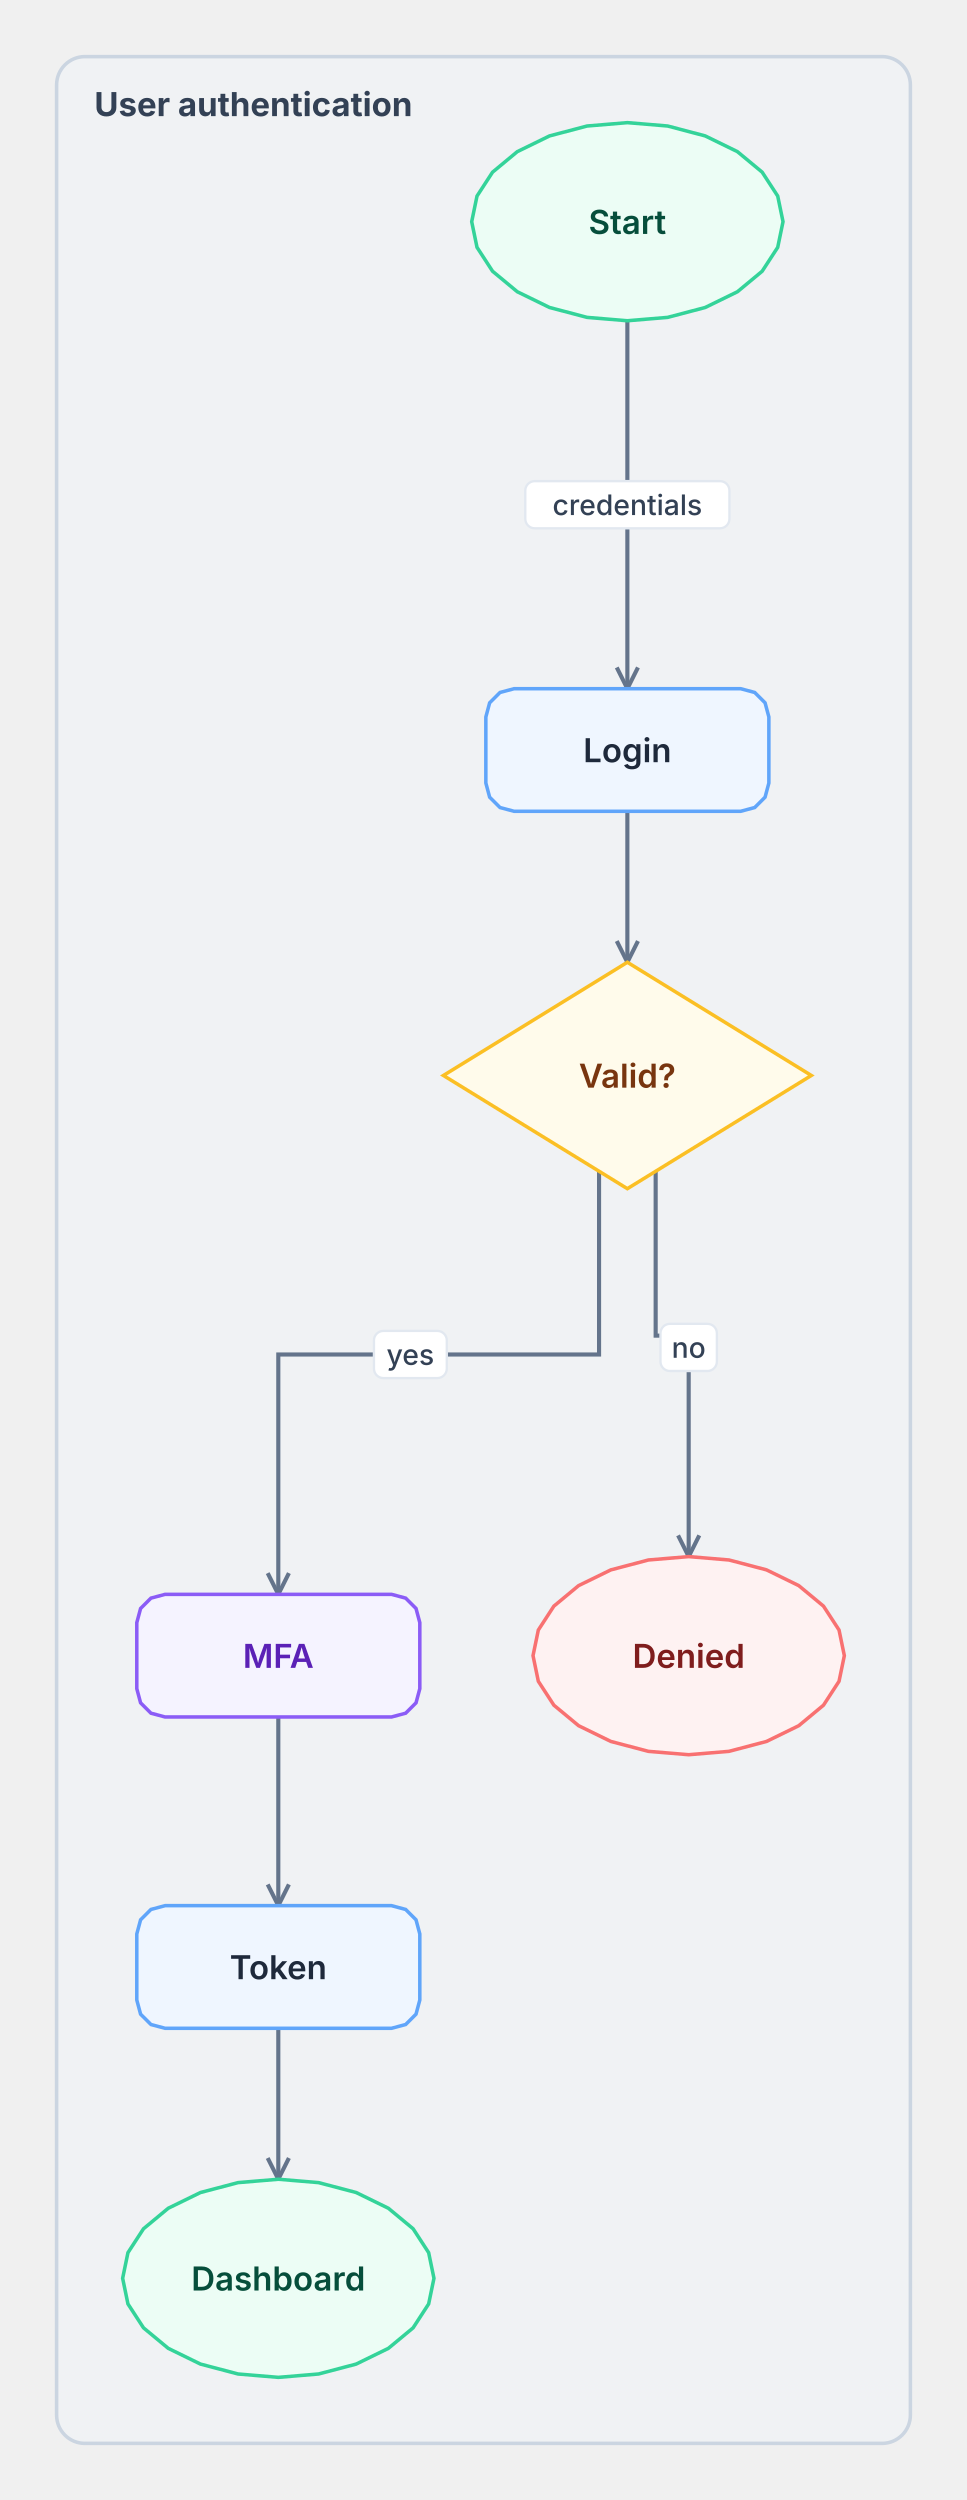
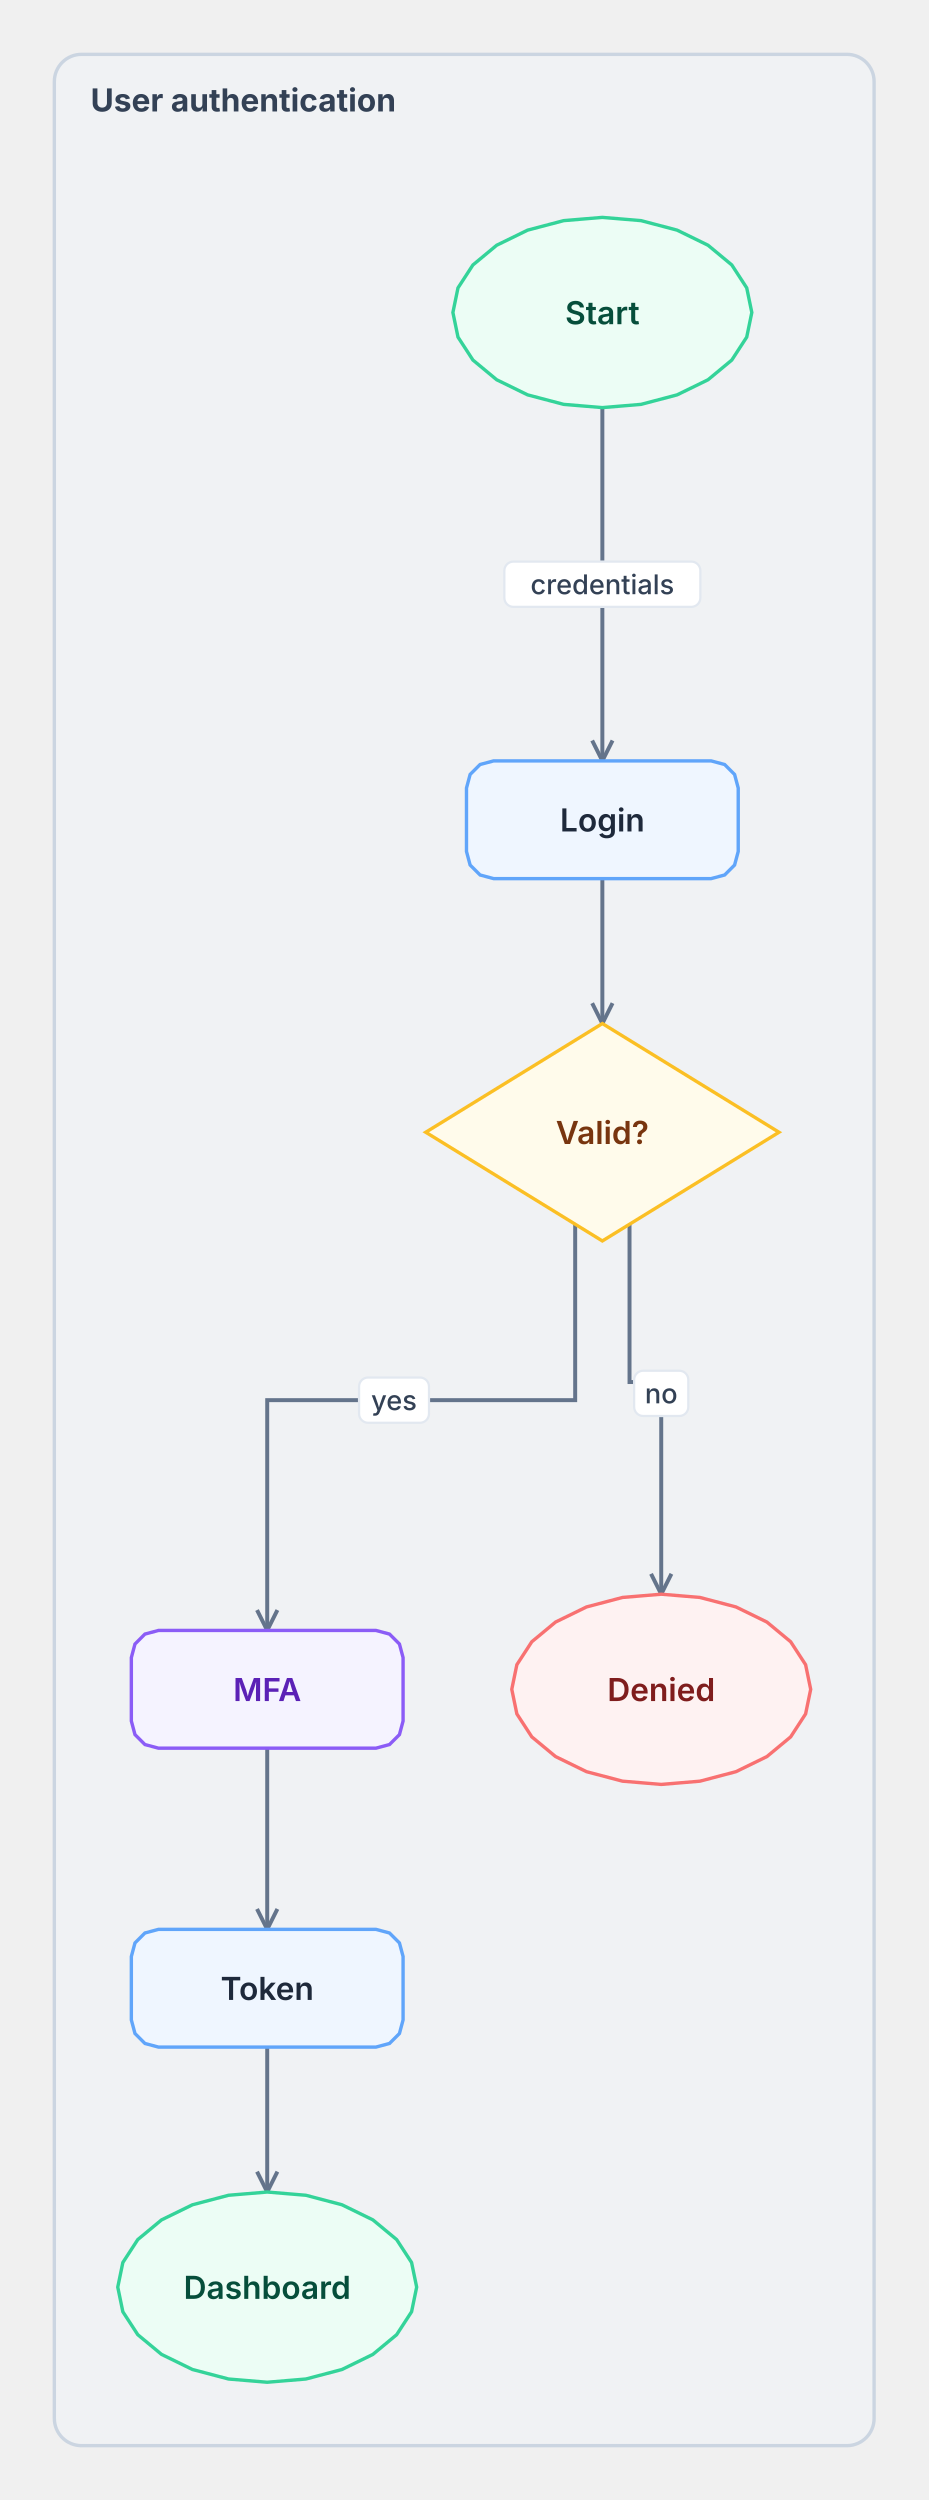
- <svg xmlns="http://www.w3.org/2000/svg" viewBox="-24 -24 410 1060" width="410" height="1060" data-openflowkit-document="template-auth-flow" data-page="page-1" data-theme="light" data-pixel-ratio="1">
+ <svg xmlns="http://www.w3.org/2000/svg" viewBox="-24 -24 410 1104" width="410" height="1104" data-openflowkit-document="template-auth-flow" data-page="page-1" data-theme="light" data-pixel-ratio="1">
  <g data-node-id="dsl-2blysz" transform="matrix(1 0 0 1 0 0)">
-     <rect x="0" y="0" width="362" height="1012" rx="12" fill="rgba(241,245,249,0.52)" stroke="#cbd5e1" stroke-width="1.5" />
+     <rect x="0" y="0" width="362" height="1056" rx="12" fill="rgba(241,245,249,0.52)" stroke="#cbd5e1" stroke-width="1.5" />
    <g>
      <text x="16" y="20" text-anchor="start" dominant-baseline="middle" fill="#334155" font-family="Inter, ui-sans-serif, system-ui, sans-serif" font-size="14" font-weight="700">User authentication</text>
    </g>
  </g>
  <g data-connector-id="edge:start-&gt;login:1">
-     <path d="M242 112 L242 268" fill="none" stroke="#64748b" stroke-width="1.75" opacity="1" />
-     <rect x="198.72" y="180" width="86.56" height="20" rx="4" fill="#ffffff" stroke="#e2e8f0" stroke-width="1" />
-     <text x="242" y="190" text-anchor="middle" dominant-baseline="middle" fill="#334155" font-family="Inter, ui-sans-serif, system-ui, sans-serif" font-size="12" font-weight="500">credentials</text>
-     <path d="M237.5 259 L242 268 L246.5 259" fill="none" stroke="#64748b" stroke-width="1.75" opacity="1" stroke-linejoin="round" />
+     <path d="M242 156 L242 312" fill="none" stroke="#64748b" stroke-width="1.75" opacity="1" />
+     <rect x="198.72" y="224" width="86.56" height="20" rx="4" fill="#ffffff" stroke="#e2e8f0" stroke-width="1" />
+     <text x="242" y="234" text-anchor="middle" dominant-baseline="middle" fill="#334155" font-family="Inter, ui-sans-serif, system-ui, sans-serif" font-size="12" font-weight="500">credentials</text>
+     <path d="M237.5 303 L242 312 L246.5 303" fill="none" stroke="#64748b" stroke-width="1.75" opacity="1" stroke-linejoin="round" />
  </g>
  <g data-connector-id="edge:login-&gt;valid:1">
-     <path d="M242 320 L242 384" fill="none" stroke="#64748b" stroke-width="1.75" opacity="1" />
-     <path d="M237.5 375 L242 384 L246.5 375" fill="none" stroke="#64748b" stroke-width="1.75" opacity="1" stroke-linejoin="round" />
+     <path d="M242 364 L242 428" fill="none" stroke="#64748b" stroke-width="1.75" opacity="1" />
+     <path d="M237.5 419 L242 428 L246.5 419" fill="none" stroke="#64748b" stroke-width="1.75" opacity="1" stroke-linejoin="round" />
  </g>
  <g data-connector-id="edge:valid-&gt;mfa:1">
-     <path d="M230 472.615 L230 550.308 L94 550.308 L94 652" fill="none" stroke="#64748b" stroke-width="1.75" opacity="1" />
-     <rect x="134.56" y="540.308" width="30.88" height="20" rx="4" fill="#ffffff" stroke="#e2e8f0" stroke-width="1" />
-     <text x="150" y="550.308" text-anchor="middle" dominant-baseline="middle" fill="#334155" font-family="Inter, ui-sans-serif, system-ui, sans-serif" font-size="12" font-weight="500">yes</text>
-     <path d="M89.5 643 L94 652 L98.5 643" fill="none" stroke="#64748b" stroke-width="1.75" opacity="1" stroke-linejoin="round" />
+     <path d="M230 516.615 L230 594.308 L94 594.308 L94 696" fill="none" stroke="#64748b" stroke-width="1.75" opacity="1" />
+     <rect x="134.56" y="584.308" width="30.88" height="20" rx="4" fill="#ffffff" stroke="#e2e8f0" stroke-width="1" />
+     <text x="150" y="594.308" text-anchor="middle" dominant-baseline="middle" fill="#334155" font-family="Inter, ui-sans-serif, system-ui, sans-serif" font-size="12" font-weight="500">yes</text>
+     <path d="M89.5 687 L94 696 L98.5 687" fill="none" stroke="#64748b" stroke-width="1.75" opacity="1" stroke-linejoin="round" />
  </g>
  <g data-connector-id="edge:valid-&gt;denied:1">
-     <path d="M254 472.615 L254 542.308 L268 542.308 L268 636" fill="none" stroke="#64748b" stroke-width="1.75" opacity="1" />
-     <rect x="256.04" y="537.308" width="23.92" height="20" rx="4" fill="#ffffff" stroke="#e2e8f0" stroke-width="1" />
-     <text x="268" y="547.308" text-anchor="middle" dominant-baseline="middle" fill="#334155" font-family="Inter, ui-sans-serif, system-ui, sans-serif" font-size="12" font-weight="500">no</text>
-     <path d="M263.5 627 L268 636 L272.5 627" fill="none" stroke="#64748b" stroke-width="1.75" opacity="1" stroke-linejoin="round" />
+     <path d="M254 516.615 L254 586.308 L268 586.308 L268 680" fill="none" stroke="#64748b" stroke-width="1.75" opacity="1" />
+     <rect x="256.04" y="581.308" width="23.92" height="20" rx="4" fill="#ffffff" stroke="#e2e8f0" stroke-width="1" />
+     <text x="268" y="591.308" text-anchor="middle" dominant-baseline="middle" fill="#334155" font-family="Inter, ui-sans-serif, system-ui, sans-serif" font-size="12" font-weight="500">no</text>
+     <path d="M263.5 671 L268 680 L272.5 671" fill="none" stroke="#64748b" stroke-width="1.75" opacity="1" stroke-linejoin="round" />
  </g>
  <g data-connector-id="edge:mfa-&gt;token:1">
-     <path d="M94 704 L94 784" fill="none" stroke="#64748b" stroke-width="1.75" opacity="1" />
-     <path d="M89.5 775 L94 784 L98.5 775" fill="none" stroke="#64748b" stroke-width="1.75" opacity="1" stroke-linejoin="round" />
+     <path d="M94 748 L94 828" fill="none" stroke="#64748b" stroke-width="1.75" opacity="1" />
+     <path d="M89.5 819 L94 828 L98.5 819" fill="none" stroke="#64748b" stroke-width="1.75" opacity="1" stroke-linejoin="round" />
  </g>
  <g data-connector-id="edge:token-&gt;dashboard:1">
-     <path d="M94 836 L94 900" fill="none" stroke="#64748b" stroke-width="1.75" opacity="1" />
-     <path d="M89.5 891 L94 900 L98.5 891" fill="none" stroke="#64748b" stroke-width="1.75" opacity="1" stroke-linejoin="round" />
+     <path d="M94 880 L94 944" fill="none" stroke="#64748b" stroke-width="1.75" opacity="1" />
+     <path d="M89.5 935 L94 944 L98.5 935" fill="none" stroke="#64748b" stroke-width="1.75" opacity="1" stroke-linejoin="round" />
  </g>
-   <g data-node-id="start" transform="matrix(1 0 0 1 176 28)">
+   <g data-node-id="start" transform="matrix(1 0 0 1 176 72)">
    <path d="M132 42 L129.751 52.87 L123.158 63 L112.669 71.698 L99 78.373 L83.082 82.569 L66 84 L48.918 82.569 L33 78.373 L19.331 71.698 L8.842 63 L2.249 52.87 L0 42 L2.249 31.13 L8.842 21 L19.331 12.302 L33 5.627 L48.918 1.431 L66 0 L83.082 1.431 L99 5.627 L112.669 12.302 L123.158 21 L129.751 31.13 Z" fill="#ecfdf5" stroke="#34d399" stroke-width="1.5" />
    <g>
      <text x="66" y="42" text-anchor="middle" dominant-baseline="middle" fill="#064e3b" font-family="Inter, ui-sans-serif, system-ui, sans-serif" font-size="14" font-weight="600">Start</text>
    </g>
  </g>
-   <g data-node-id="login" transform="matrix(1 0 0 1 182 268)">
+   <g data-node-id="login" transform="matrix(1 0 0 1 182 312)">
    <path d="M108 0 L114 1.608 L118.392 6 L120 12 L120 40 L118.392 46 L114 50.392 L108 52 L12 52 L6 50.392 L1.608 46 L0 40 L0 12 L1.608 6 L6 1.608 L12 0 Z" fill="#eff6ff" stroke="#60a5fa" stroke-width="1.5" />
    <g>
      <text x="60" y="26" text-anchor="middle" dominant-baseline="middle" fill="#1e293b" font-family="Inter, ui-sans-serif, system-ui, sans-serif" font-size="14" font-weight="600">Login</text>
    </g>
  </g>
-   <g data-node-id="valid" transform="matrix(1 0 0 1 164 384)">
+   <g data-node-id="valid" transform="matrix(1 0 0 1 164 428)">
    <path d="M78 0 L156 48 L78 96 L0 48 Z" fill="#fffbeb" stroke="#fbbf24" stroke-width="1.5" />
    <g>
      <text x="78" y="48" text-anchor="middle" dominant-baseline="middle" fill="#78350f" font-family="Inter, ui-sans-serif, system-ui, sans-serif" font-size="14" font-weight="600">Valid?</text>
    </g>
  </g>
-   <g data-node-id="mfa" transform="matrix(1 0 0 1 34 652)">
+   <g data-node-id="mfa" transform="matrix(1 0 0 1 34 696)">
    <path d="M108 0 L114 1.608 L118.392 6 L120 12 L120 40 L118.392 46 L114 50.392 L108 52 L12 52 L6 50.392 L1.608 46 L0 40 L0 12 L1.608 6 L6 1.608 L12 0 Z" fill="#f5f3ff" stroke="#8b5cf6" stroke-width="1.5" />
    <g>
      <text x="60" y="26" text-anchor="middle" dominant-baseline="middle" fill="#5b21b6" font-family="Inter, ui-sans-serif, system-ui, sans-serif" font-size="14" font-weight="600">MFA</text>
    </g>
  </g>
-   <g data-node-id="denied" transform="matrix(1 0 0 1 202 636)">
+   <g data-node-id="denied" transform="matrix(1 0 0 1 202 680)">
    <path d="M132 42 L129.751 52.87 L123.158 63 L112.669 71.698 L99 78.373 L83.082 82.569 L66 84 L48.918 82.569 L33 78.373 L19.331 71.698 L8.842 63 L2.249 52.87 L0 42 L2.249 31.13 L8.842 21 L19.331 12.302 L33 5.627 L48.918 1.431 L66 0 L83.082 1.431 L99 5.627 L112.669 12.302 L123.158 21 L129.751 31.13 Z" fill="#fef2f2" stroke="#f87171" stroke-width="1.5" />
    <g>
      <text x="66" y="42" text-anchor="middle" dominant-baseline="middle" fill="#7f1d1d" font-family="Inter, ui-sans-serif, system-ui, sans-serif" font-size="14" font-weight="600">Denied</text>
    </g>
  </g>
-   <g data-node-id="token" transform="matrix(1 0 0 1 34 784)">
+   <g data-node-id="token" transform="matrix(1 0 0 1 34 828)">
    <path d="M108 0 L114 1.608 L118.392 6 L120 12 L120 40 L118.392 46 L114 50.392 L108 52 L12 52 L6 50.392 L1.608 46 L0 40 L0 12 L1.608 6 L6 1.608 L12 0 Z" fill="#eff6ff" stroke="#60a5fa" stroke-width="1.5" />
    <g>
      <text x="60" y="26" text-anchor="middle" dominant-baseline="middle" fill="#1e293b" font-family="Inter, ui-sans-serif, system-ui, sans-serif" font-size="14" font-weight="600">Token</text>
    </g>
  </g>
-   <g data-node-id="dashboard" transform="matrix(1 0 0 1 28 900)">
+   <g data-node-id="dashboard" transform="matrix(1 0 0 1 28 944)">
    <path d="M132 42 L129.751 52.87 L123.158 63 L112.669 71.698 L99 78.373 L83.082 82.569 L66 84 L48.918 82.569 L33 78.373 L19.331 71.698 L8.842 63 L2.249 52.87 L0 42 L2.249 31.13 L8.842 21 L19.331 12.302 L33 5.627 L48.918 1.431 L66 0 L83.082 1.431 L99 5.627 L112.669 12.302 L123.158 21 L129.751 31.13 Z" fill="#ecfdf5" stroke="#34d399" stroke-width="1.5" />
    <g>
      <text x="66" y="42" text-anchor="middle" dominant-baseline="middle" fill="#064e3b" font-family="Inter, ui-sans-serif, system-ui, sans-serif" font-size="14" font-weight="600">Dashboard</text>
    </g>
  </g>
</svg>
